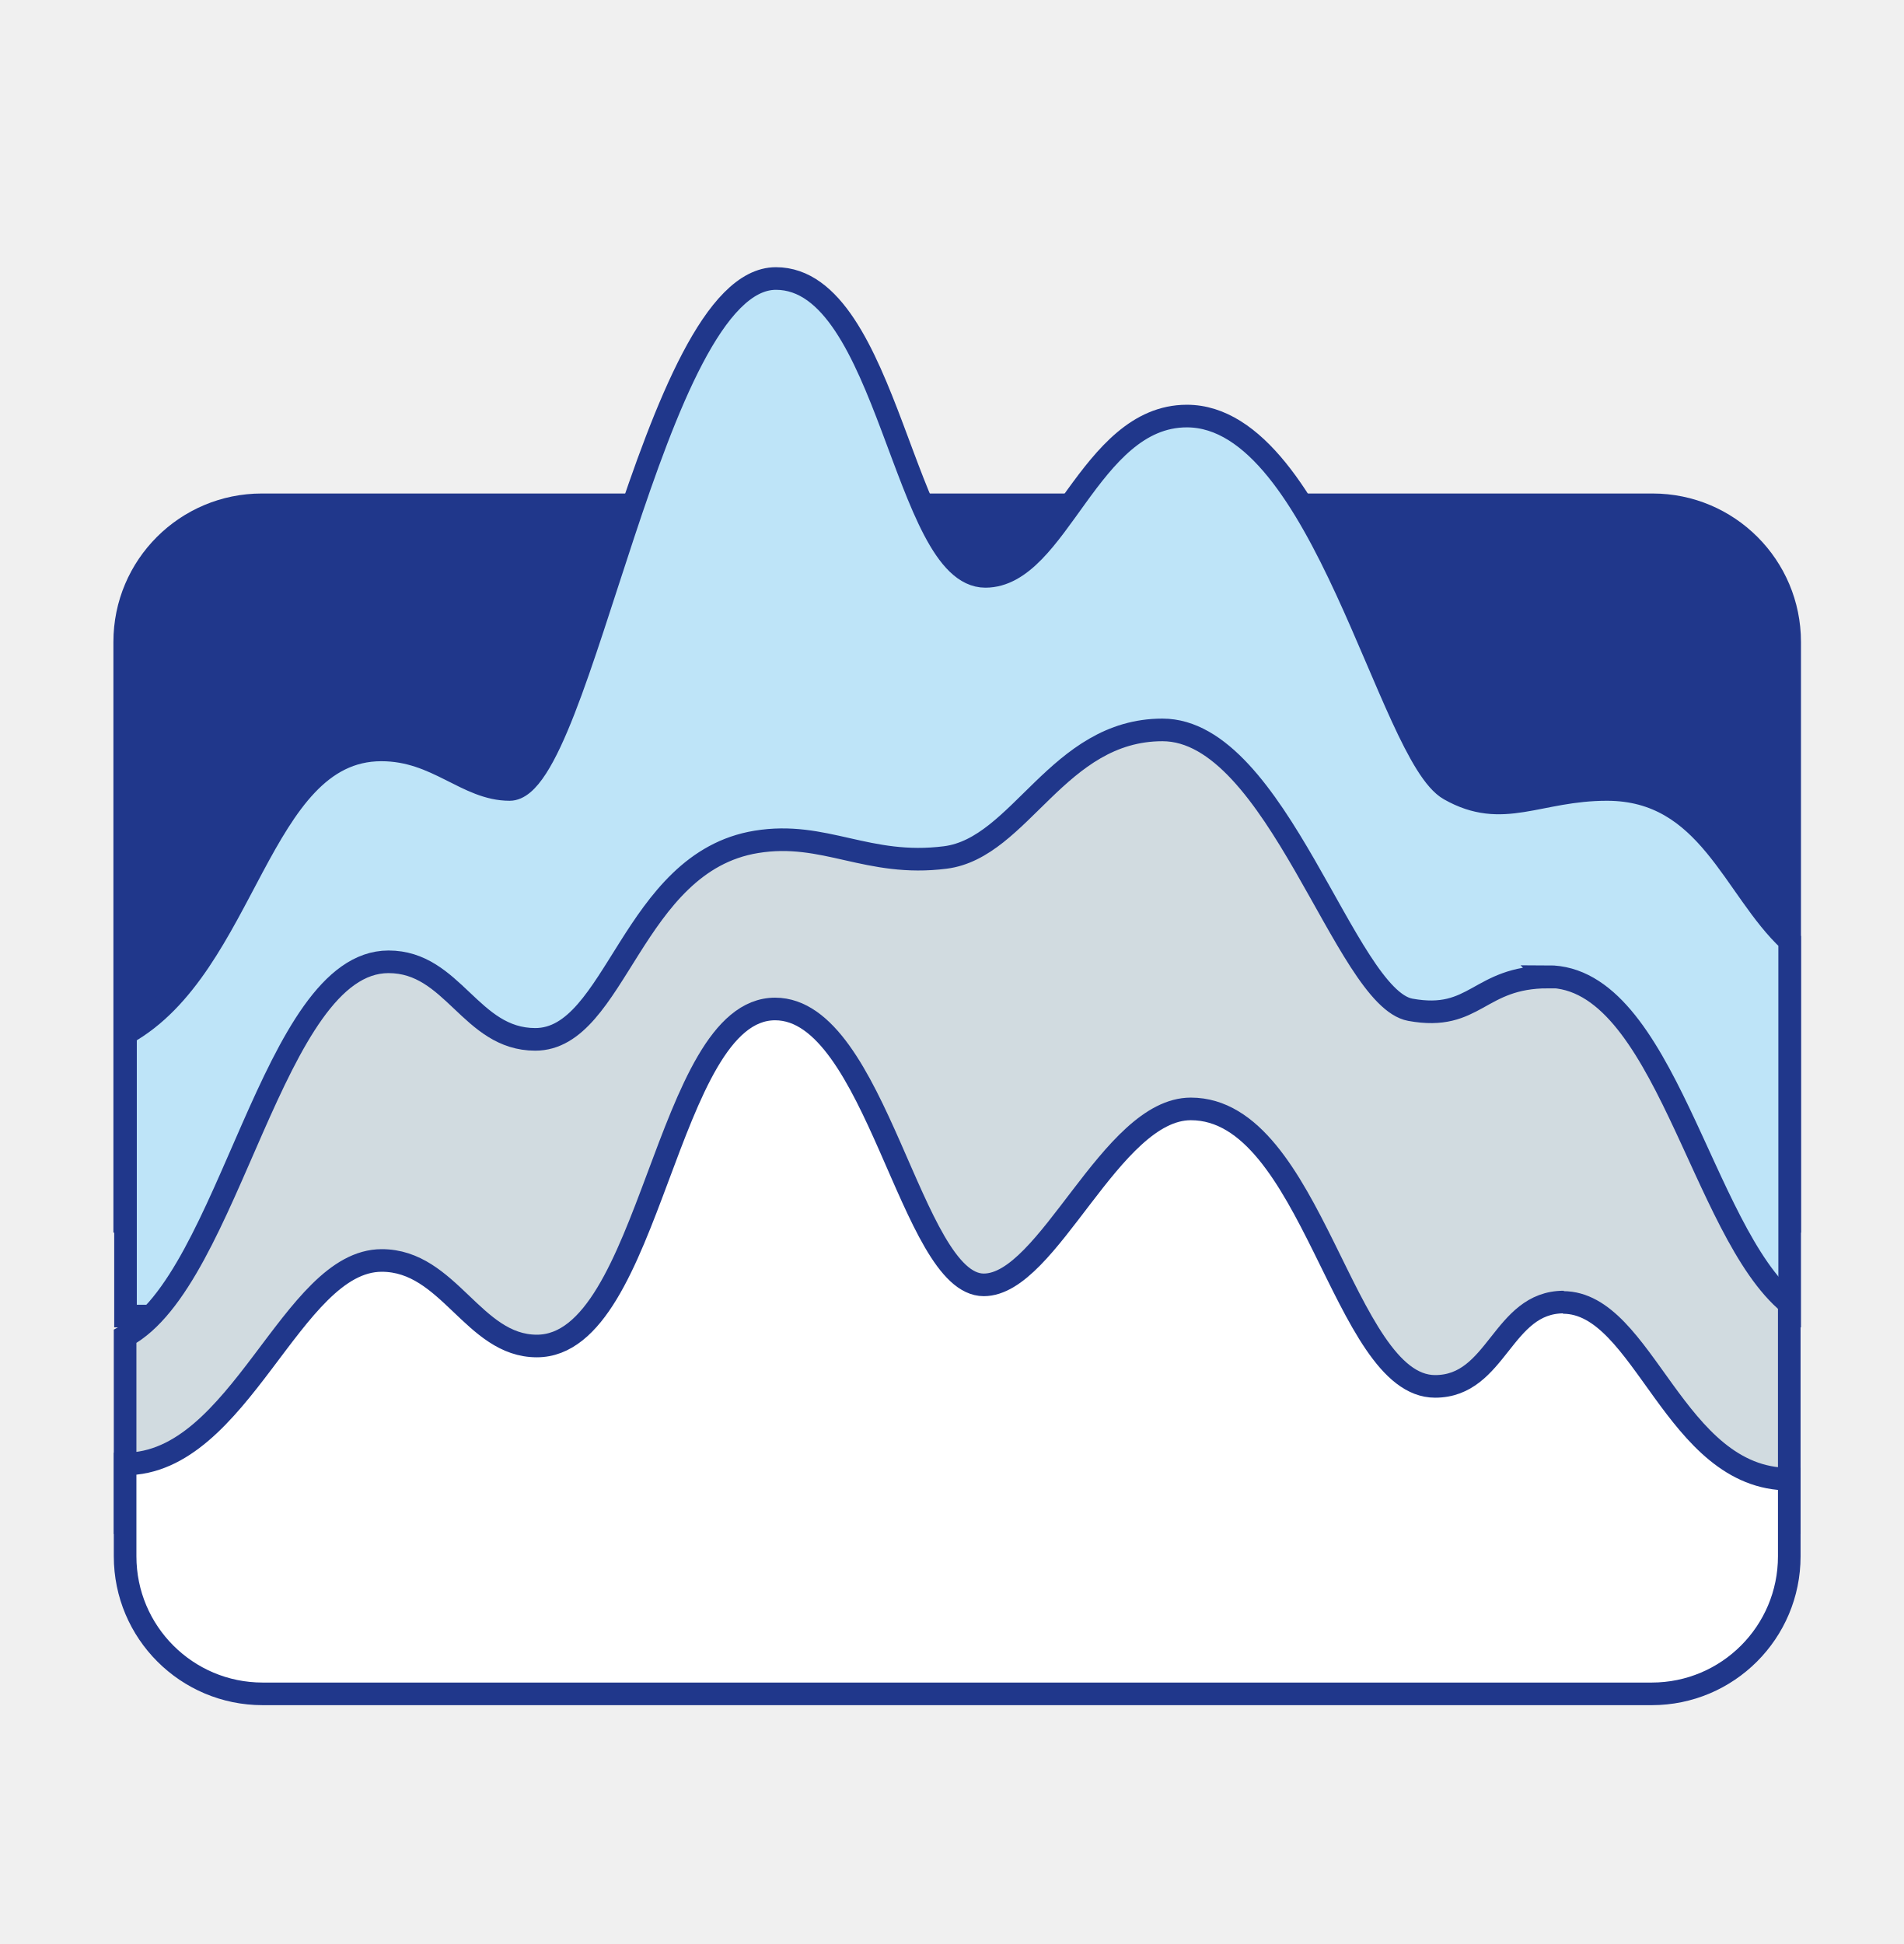
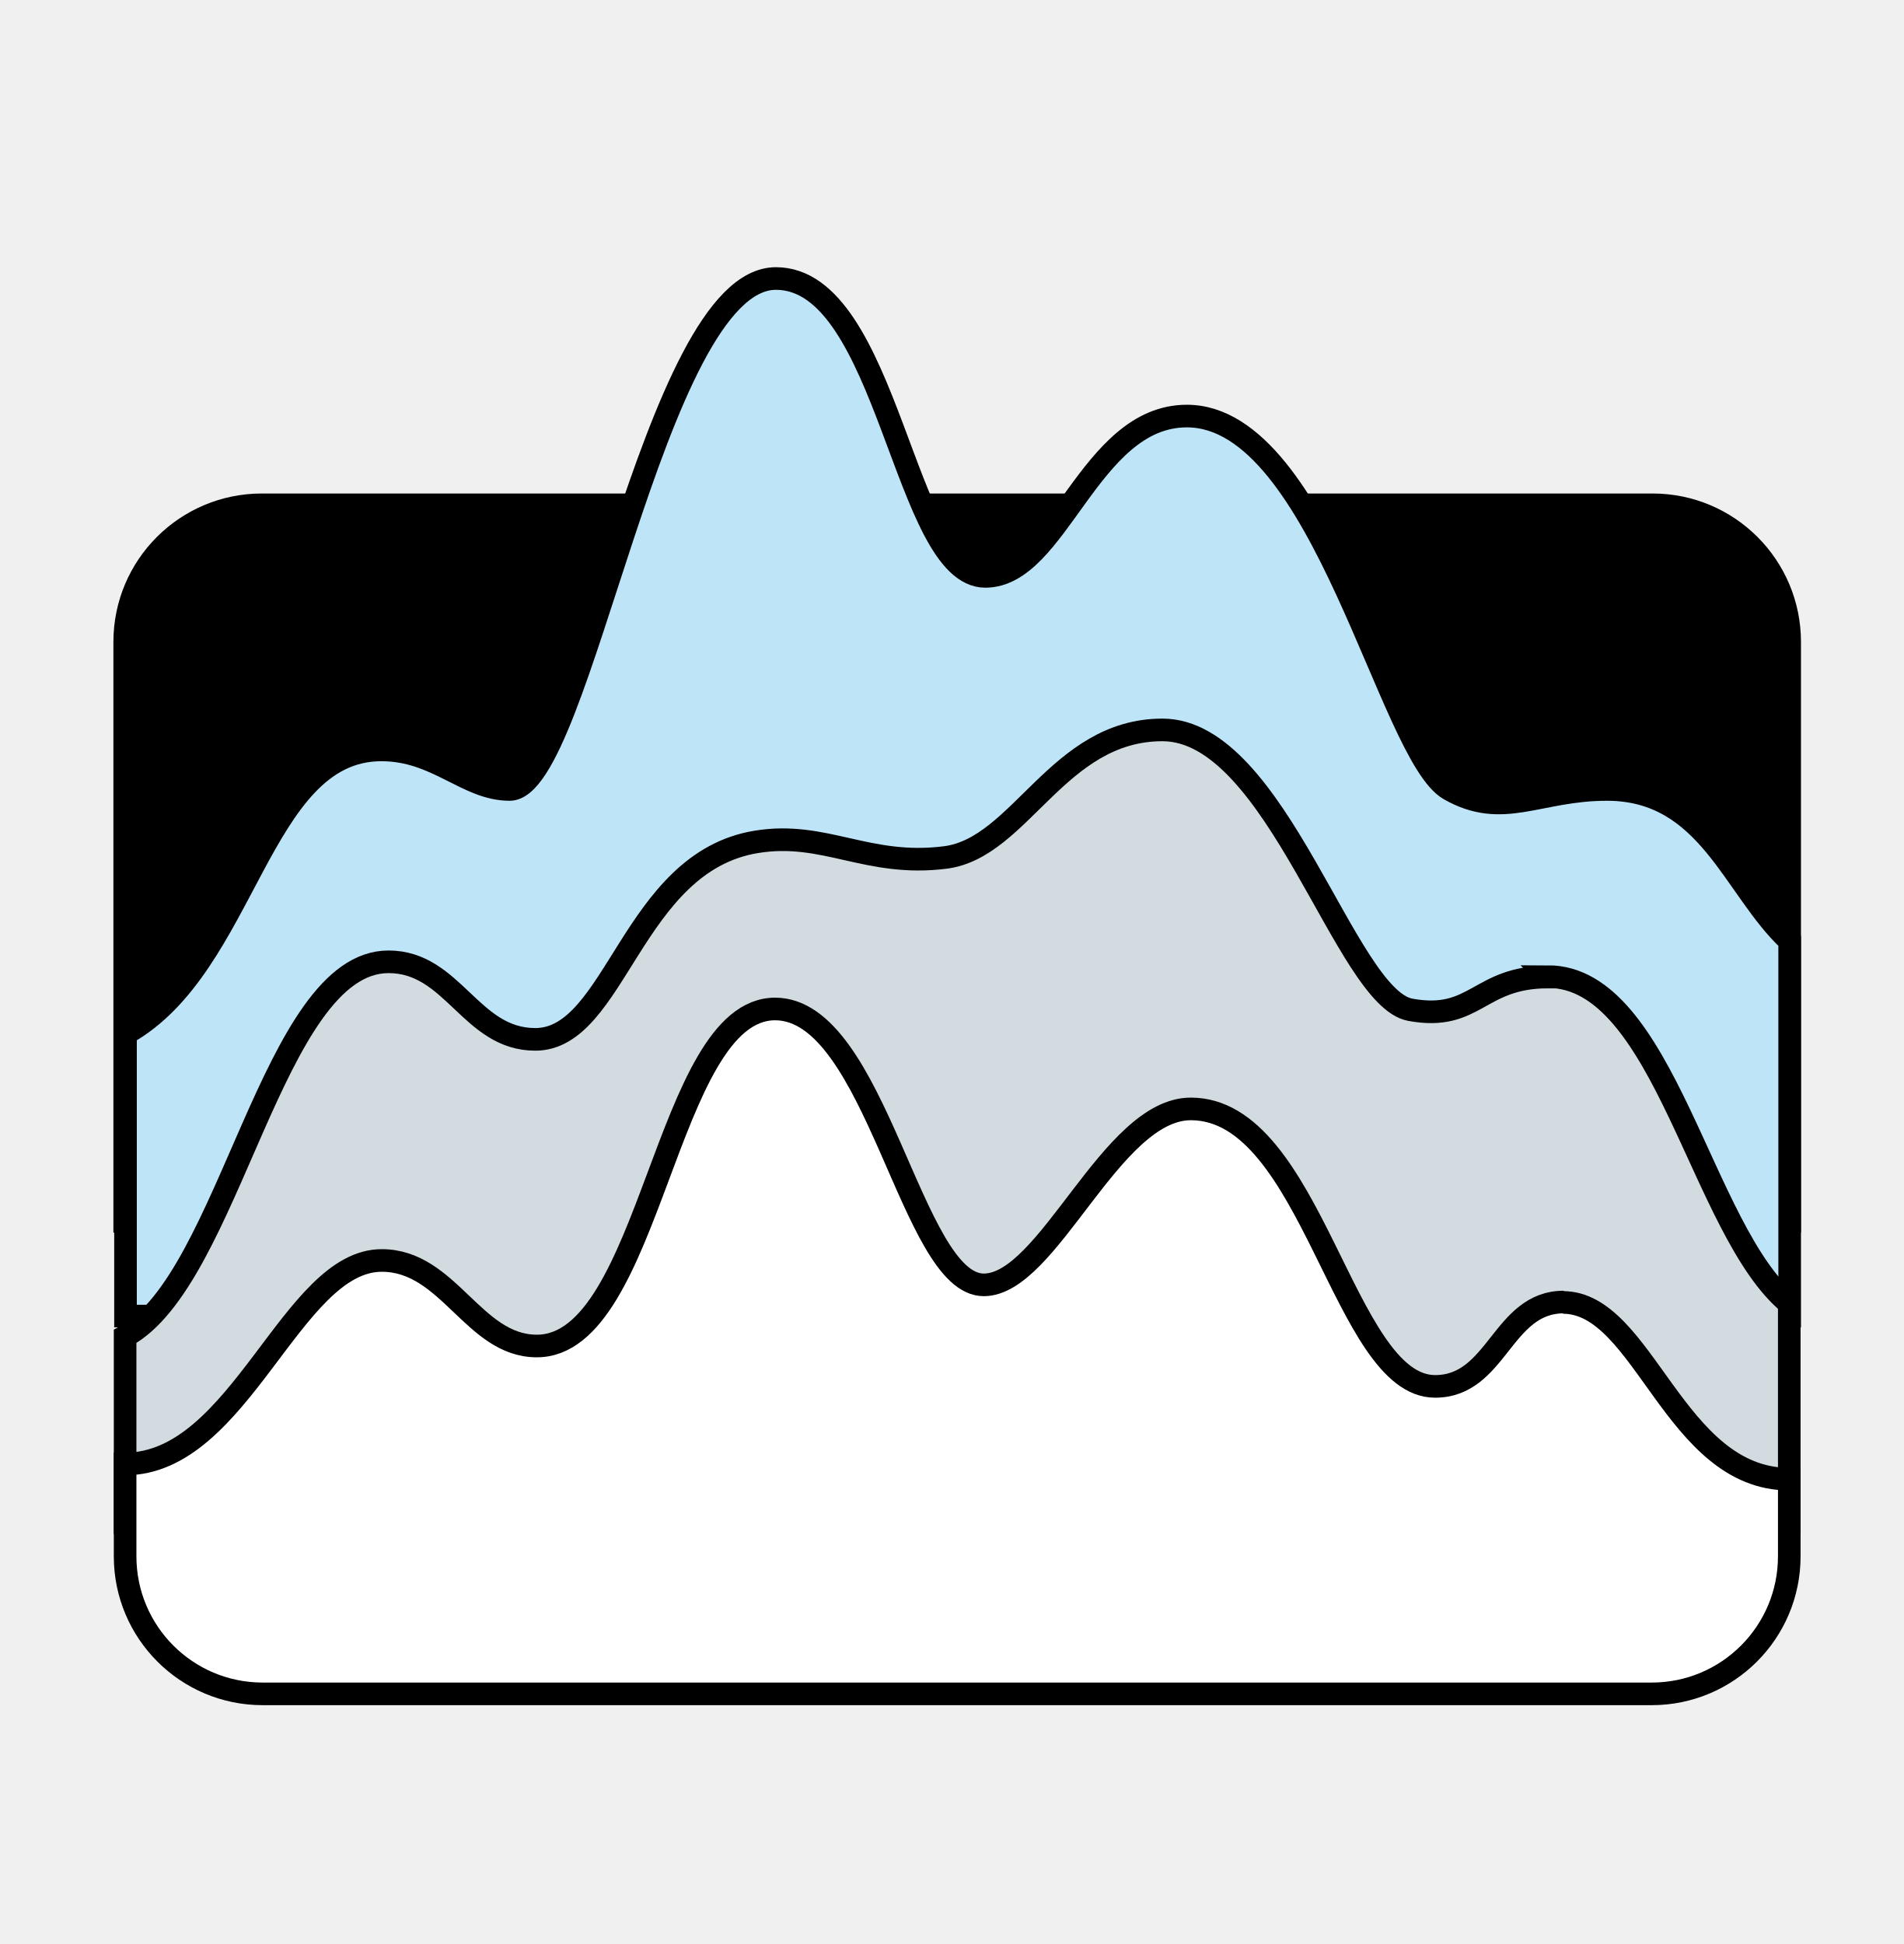
<svg xmlns="http://www.w3.org/2000/svg" width="48" height="49" viewBox="0 0 48 49" fill="none">
-   <path d="M6.611 12.724H41.661C43.576 12.724 45.118 14.276 45.118 16.181V30.783H3.144V16.181C3.144 14.266 4.696 12.724 6.601 12.724H6.611Z" fill="#20378B" stroke="#20378B" stroke-width="0.57" />
+   <path d="M6.611 12.724H41.661C43.576 12.724 45.118 14.276 45.118 16.181V30.783H3.144V16.181C3.144 14.266 4.696 12.724 6.601 12.724H6.611Z" fill="currentColor" stroke="currentColor" stroke-width="0.57" />
  <path d="M45.118 23.719C43.697 22.399 43.072 19.899 40.512 19.899C38.769 19.899 37.892 20.665 36.542 19.899C35.02 19.043 33.347 10.487 29.921 10.487C27.451 10.487 26.675 14.528 24.841 14.528C22.786 14.528 22.403 7.02 19.561 7.02C16.467 7.02 14.643 19.899 12.849 19.899C11.761 19.899 11.025 18.902 9.614 18.902C6.52 18.902 6.218 24.364 3.164 26.057V33.172H45.118V23.729V23.719Z" fill="#BEE4F8" />
-   <path d="M45.118 23.719C43.697 22.399 43.072 19.899 40.512 19.899C38.769 19.899 37.892 20.665 36.542 19.899C35.02 19.043 33.347 10.487 29.921 10.487C27.451 10.487 26.675 14.528 24.841 14.528C22.786 14.528 22.403 7.02 19.561 7.02C16.467 7.02 14.643 19.899 12.849 19.899C11.761 19.899 11.025 18.902 9.614 18.902C6.52 18.902 6.218 24.364 3.164 26.057V33.172H45.118V23.729V23.719Z" stroke="#20378B" stroke-width="0.57" />
+   <path d="M45.118 23.719C43.697 22.399 43.072 19.899 40.512 19.899C38.769 19.899 37.892 20.665 36.542 19.899C35.02 19.043 33.347 10.487 29.921 10.487C27.451 10.487 26.675 14.528 24.841 14.528C22.786 14.528 22.403 7.02 19.561 7.02C16.467 7.02 14.643 19.899 12.849 19.899C11.761 19.899 11.025 18.902 9.614 18.902C6.52 18.902 6.218 24.364 3.164 26.057V33.172H45.118V23.729V23.719Z" stroke="currentColor" stroke-width="0.57" />
  <path d="M39.031 24.626C37.267 24.626 37.207 25.754 35.554 25.452C33.911 25.15 32.188 18.398 29.306 18.398C26.666 18.398 25.728 21.371 23.834 21.613C21.869 21.864 20.79 20.937 19.067 21.22C15.923 21.733 15.53 26.198 13.494 26.198C11.861 26.198 11.428 24.243 9.795 24.243C6.863 24.243 5.805 32.265 3.154 33.685V38.382H45.108V32.859C42.88 31.025 41.964 24.616 39.021 24.616L39.031 24.626Z" fill="#D1DBE0" />
-   <path d="M39.031 24.626C37.267 24.626 37.207 25.754 35.554 25.452C33.911 25.15 32.188 18.398 29.306 18.398C26.666 18.398 25.728 21.371 23.834 21.613C21.869 21.864 20.79 20.937 19.067 21.22C15.923 21.733 15.53 26.198 13.494 26.198C11.861 26.198 11.428 24.243 9.795 24.243C6.863 24.243 5.805 32.265 3.154 33.685V38.382H45.108V32.859C42.88 31.025 41.964 24.616 39.021 24.616L39.031 24.626Z" stroke="#20378B" stroke-width="0.57" />
-   <path d="M39.424 32.819C37.862 32.819 37.751 34.945 36.179 34.945C33.861 34.945 33.085 27.951 30.021 27.951C28.006 27.951 26.434 32.386 24.801 32.386C22.967 32.386 22.09 25.432 19.541 25.432C16.769 25.432 16.427 33.927 13.534 33.927C11.932 33.927 11.317 31.771 9.624 31.771C7.347 31.771 6.057 36.9 3.154 36.9V39.228C3.154 41.143 4.706 42.695 6.621 42.695H41.641C43.556 42.695 45.108 41.143 45.108 39.228V37.283C42.205 37.283 41.45 32.829 39.404 32.829L39.424 32.819Z" fill="white" stroke="#20378B" stroke-width="0.57" />
+   <path d="M39.031 24.626C37.267 24.626 37.207 25.754 35.554 25.452C33.911 25.15 32.188 18.398 29.306 18.398C26.666 18.398 25.728 21.371 23.834 21.613C21.869 21.864 20.79 20.937 19.067 21.22C15.923 21.733 15.53 26.198 13.494 26.198C11.861 26.198 11.428 24.243 9.795 24.243C6.863 24.243 5.805 32.265 3.154 33.685V38.382H45.108V32.859C42.88 31.025 41.964 24.616 39.021 24.616L39.031 24.626Z" stroke="currentColor" stroke-width="0.57" />
+   <path d="M39.424 32.819C37.862 32.819 37.751 34.945 36.179 34.945C33.861 34.945 33.085 27.951 30.021 27.951C28.006 27.951 26.434 32.386 24.801 32.386C22.967 32.386 22.09 25.432 19.541 25.432C16.769 25.432 16.427 33.927 13.534 33.927C11.932 33.927 11.317 31.771 9.624 31.771C7.347 31.771 6.057 36.9 3.154 36.9V39.228C3.154 41.143 4.706 42.695 6.621 42.695H41.641C43.556 42.695 45.108 41.143 45.108 39.228V37.283C42.205 37.283 41.45 32.829 39.404 32.829L39.424 32.819Z" fill="white" stroke="currentColor" stroke-width="0.57" />
</svg>
